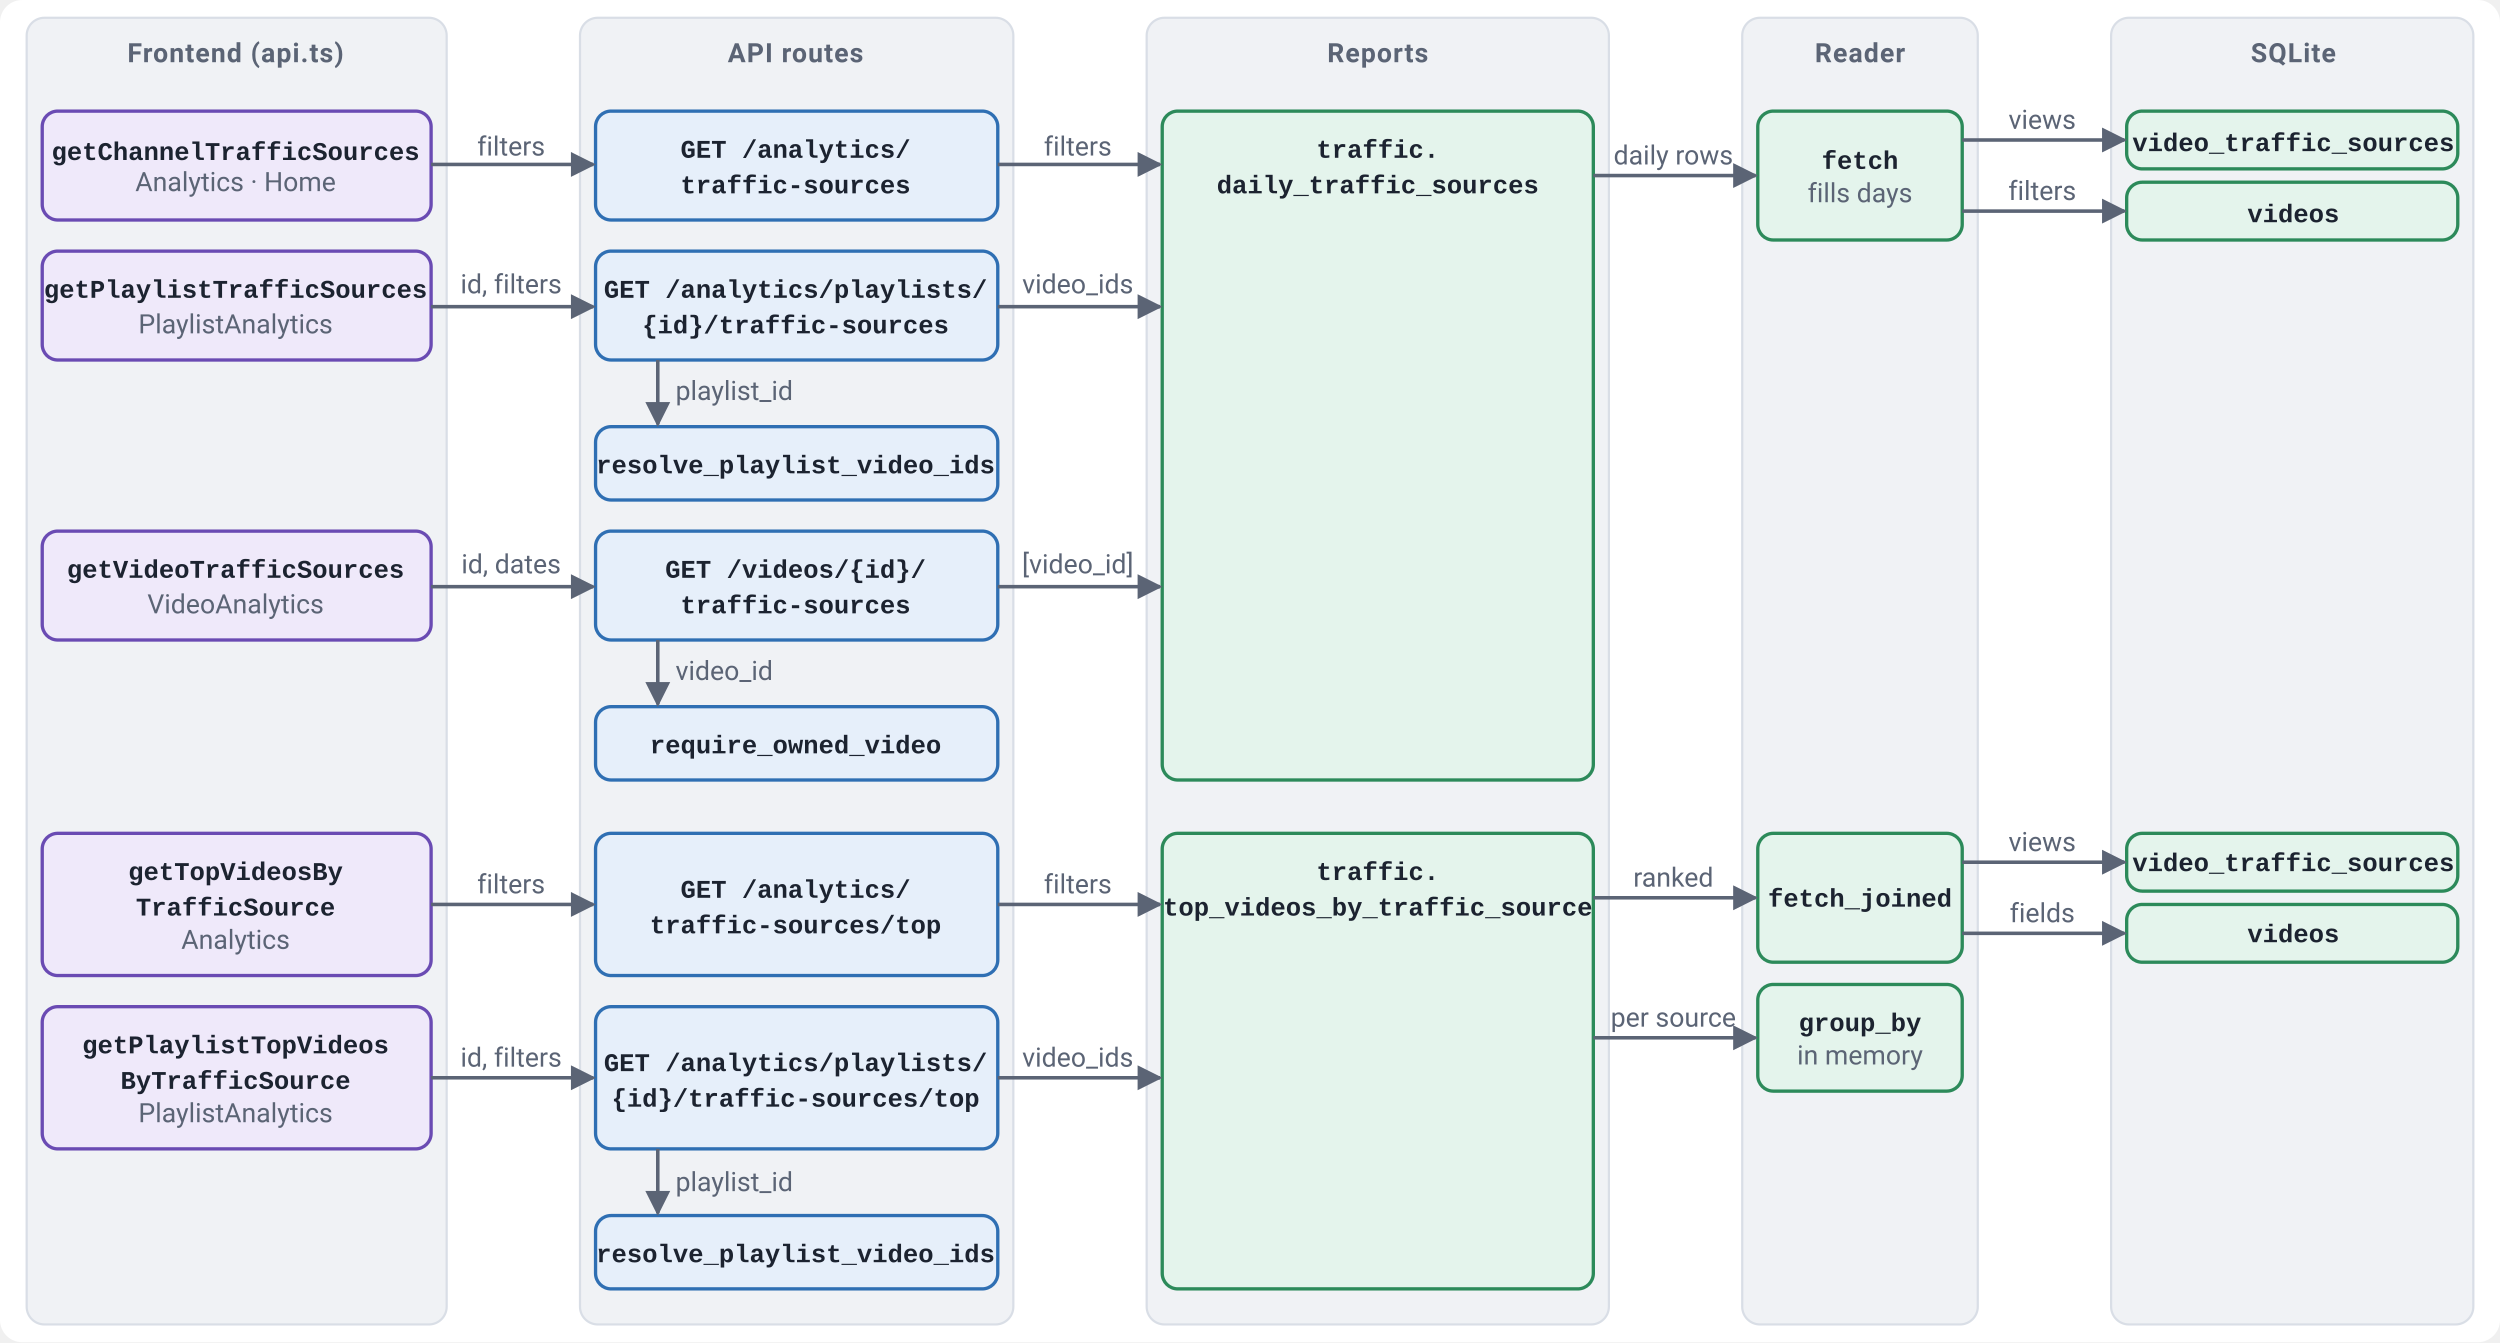
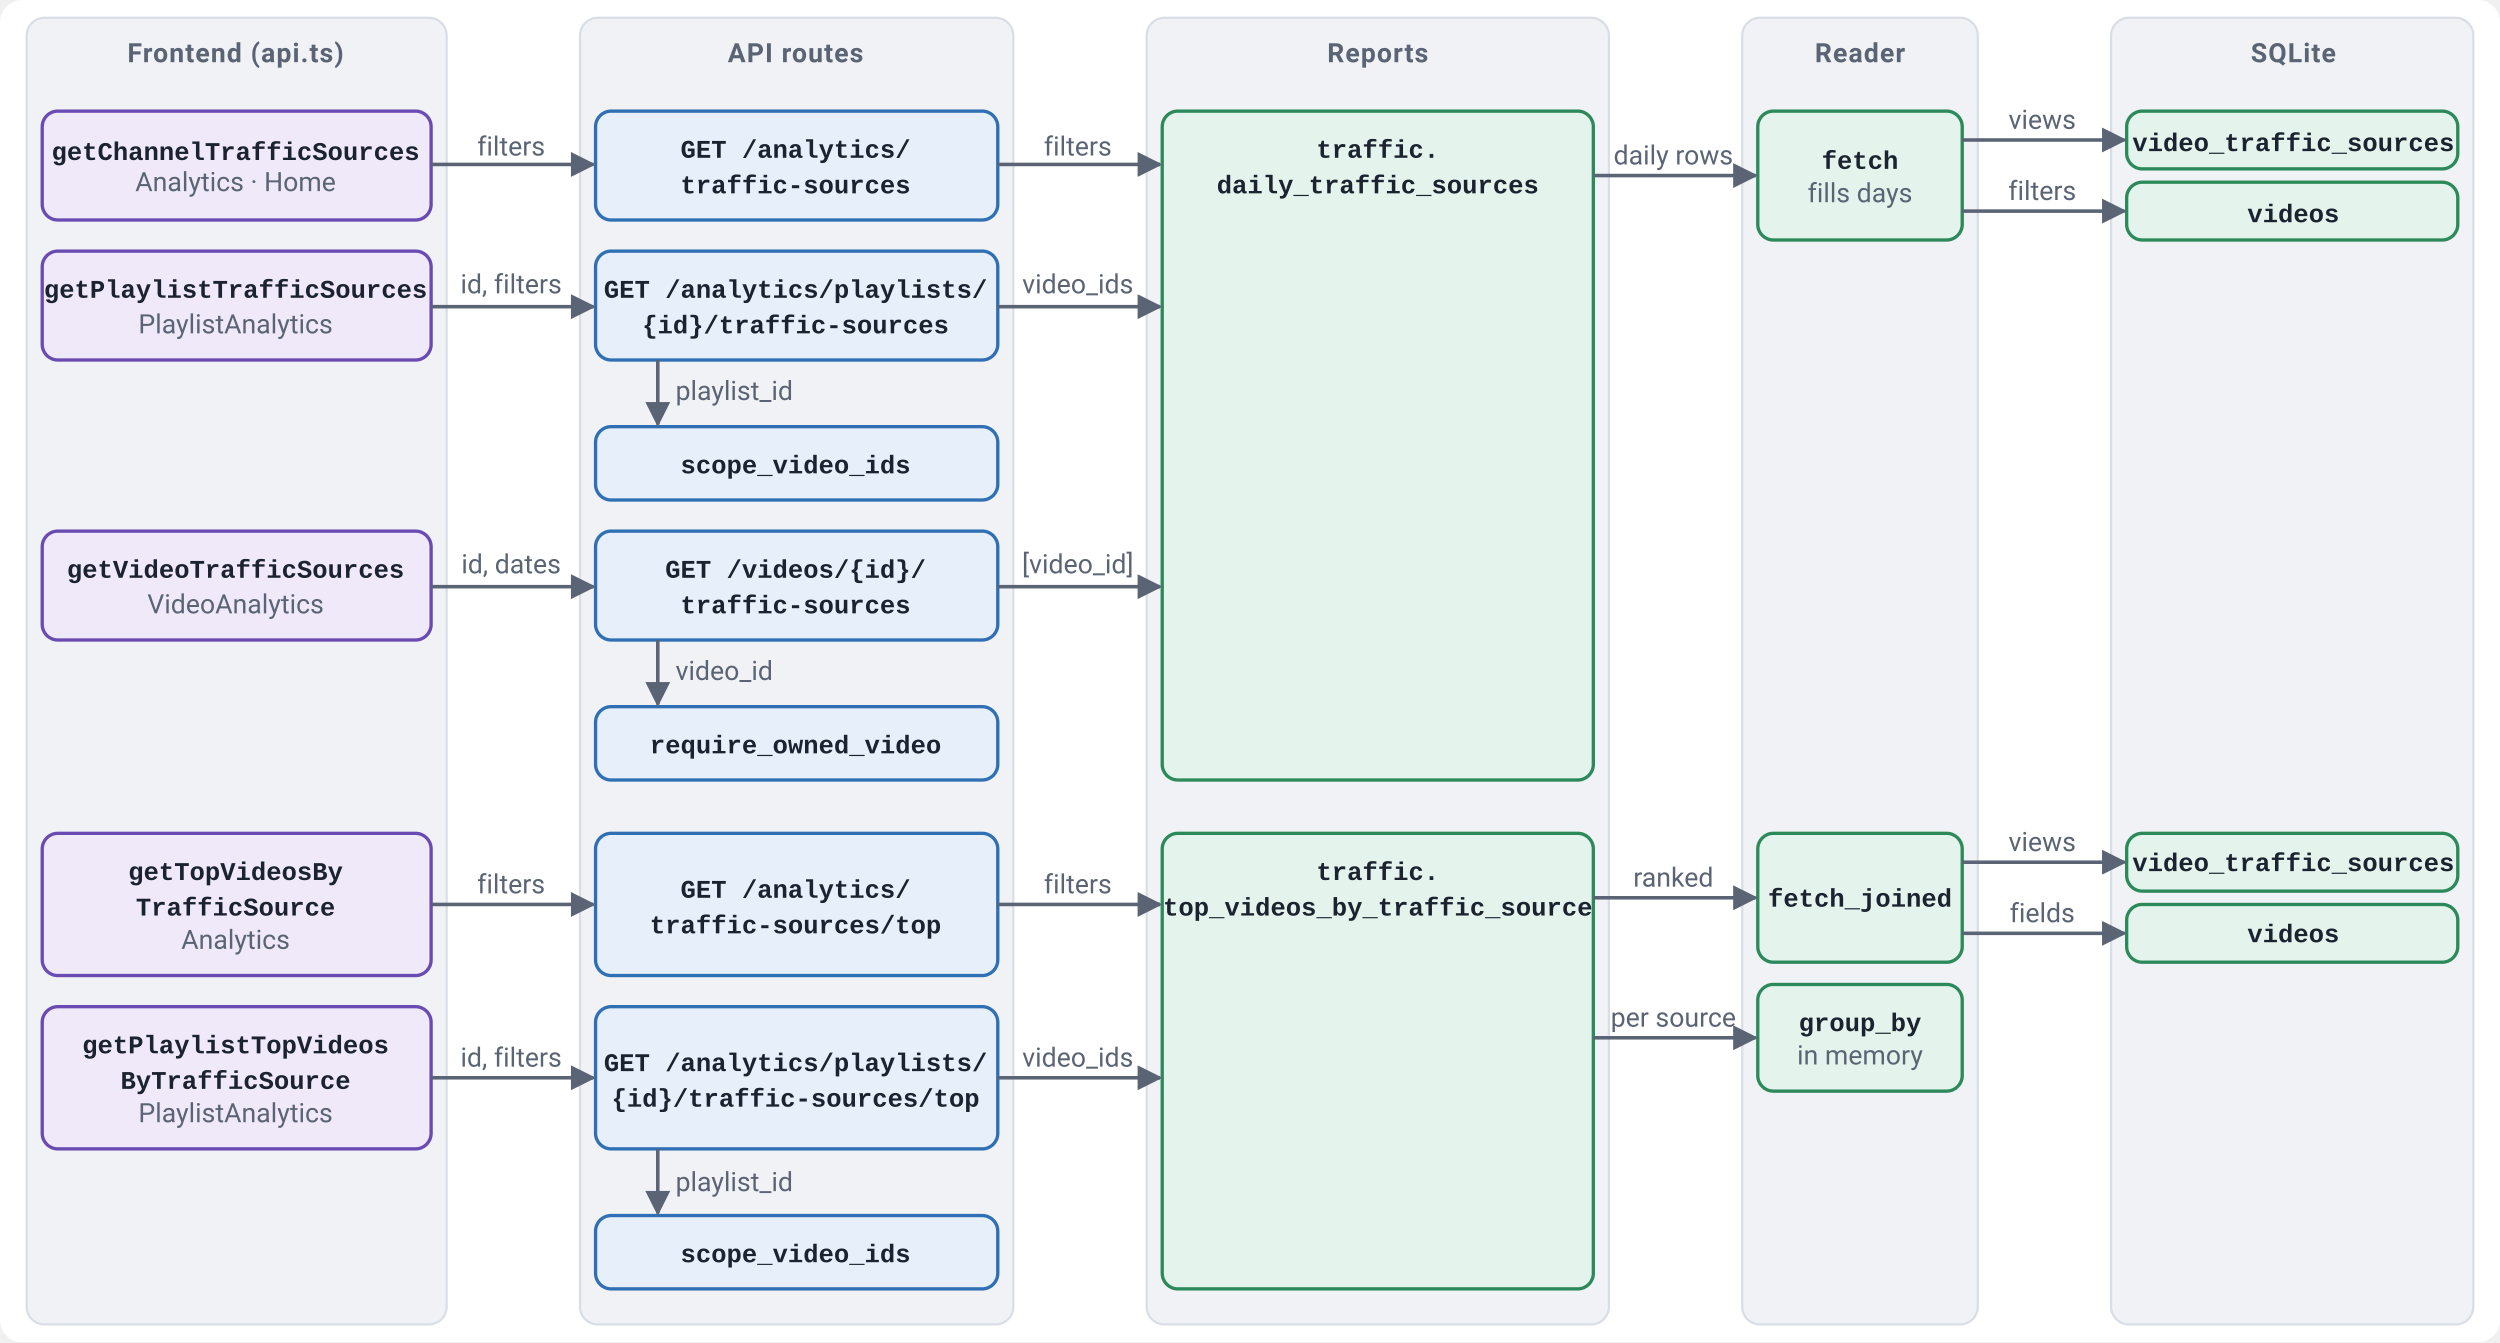
<svg xmlns="http://www.w3.org/2000/svg" width="1125" height="604" viewBox="0 0 1125 604" role="img" aria-label="Traffic sources: routes/analytics.py and routes/videos.py">
  <style>
  .bg { fill: #ffffff; }
  text { font-family: system-ui, -apple-system, "Segoe UI", Roboto, Arial, sans-serif; font-size: 14px; fill: #1c2330; }
  .code, .code-line { font-family: ui-monospace, SFMono-Regular, Menlo, Consolas, "Liberation Mono", monospace; font-size: 11.5px; }
  .code { font-weight: 600; }
  .sub { font-size: 12px; fill: #5b6475; }
  .lane rect { fill: #f0f2f5; stroke: #d9dee6; stroke-width: 1; }
  .lane text { font-size: 12px; font-weight: 700; letter-spacing: 0.04em; fill: #5b6475; }
  .node rect { stroke-width: 1.5; }
  .fe rect { fill: #efe9fa; stroke: #6a4bb3; }
  .route rect { fill: #e6effa; stroke: #2f6fb3; }
  .db rect { fill: #e4f4ec; stroke: #2c8a5a; }
  .sync rect { fill: #f8eedd; stroke: #8a5a14; }
  .yt rect { fill: #fbe6e4; stroke: #b3261e; }
  .edge { fill: none; stroke: #5b6475; stroke-width: 1.6; }
  .edge.dashed { stroke-dasharray: 6 5; }
  .edge-label { font-size: 12px; fill: #5b6475; }
  .arrowhead { fill: #5b6475; }
  @media (prefers-color-scheme: dark) {
    .bg { fill: #1a1f27; }
    text { fill: #e6e9ef; }
    .sub, .edge-label, .lane text { fill: #9aa3b2; }
    .lane rect { fill: #222833; stroke: #2f3744; }
    .fe rect { fill: #2a2340; stroke: #b9a2f5; }
    .route rect { fill: #1b2a3d; stroke: #7db3ef; }
    .db rect { fill: #183126; stroke: #6fd3a0; }
    .sync rect { fill: #342816; stroke: #e7b56a; }
    .yt rect { fill: #3a1d1b; stroke: #ff8a80; }
    .edge { stroke: #9aa3b2; }
    .arrowhead { fill: #9aa3b2; }
  }
</style>
  <rect class="bg" width="1125" height="604" rx="10" />
  <defs>
    <marker id="arrow" viewBox="0 0 10 10" refX="9" refY="5" markerWidth="7" markerHeight="7" orient="auto-start-reverse">
      <path class="arrowhead" d="M0,0 L10,5 L0,10 z" />
    </marker>
  </defs>
  <g class="lane">
    <rect x="12" y="8" width="189" height="588" rx="8" />
    <text x="106" y="28" text-anchor="middle">Frontend (api.ts)</text>
  </g>
  <g class="lane">
    <rect x="261" y="8" width="195" height="588" rx="8" />
    <text x="358" y="28" text-anchor="middle">API routes</text>
  </g>
  <g class="lane">
    <rect x="516" y="8" width="208" height="588" rx="8" />
    <text x="620" y="28" text-anchor="middle">Reports</text>
  </g>
  <g class="lane">
    <rect x="784" y="8" width="106" height="588" rx="8" />
    <text x="837" y="28" text-anchor="middle">Reader</text>
  </g>
  <g class="lane">
    <rect x="950" y="8" width="163" height="588" rx="8" />
    <text x="1032" y="28" text-anchor="middle">SQLite</text>
  </g>
  <g class="node route">
    <rect x="268" y="50" width="181" height="49" rx="7" />
    <text class="code" x="358" y="71" text-anchor="middle">GET /analytics/</text>
    <text class="code" x="358" y="87" text-anchor="middle">traffic-sources</text>
  </g>
  <g class="node fe">
    <rect x="19" y="50" width="175" height="49" rx="7" />
    <text class="code" x="106" y="72" text-anchor="middle">getChannelTrafficSources</text>
    <text class="sub" x="106" y="86" text-anchor="middle">Analytics · Home</text>
  </g>
  <g class="node route">
    <rect x="268" y="113" width="181" height="49" rx="7" />
    <text class="code" x="358" y="134" text-anchor="middle">GET /analytics/playlists/</text>
    <text class="code" x="358" y="150" text-anchor="middle">{id}/traffic-sources</text>
  </g>
  <g class="node fe">
    <rect x="19" y="113" width="175" height="49" rx="7" />
    <text class="code" x="106" y="134" text-anchor="middle">getPlaylistTrafficSources</text>
    <text class="sub" x="106" y="150" text-anchor="middle">PlaylistAnalytics</text>
  </g>
  <g class="node route">
    <rect x="268" y="192" width="181" height="33" rx="7" />
-     <text class="code" x="358" y="213" text-anchor="middle">resolve_playlist_video_ids</text>
+     <text class="code" x="358" y="213" text-anchor="middle">scope_video_ids</text>
  </g>
  <g class="node route">
    <rect x="268" y="239" width="181" height="49" rx="7" />
    <text class="code" x="358" y="260" text-anchor="middle">GET /videos/{id}/</text>
    <text class="code" x="358" y="276" text-anchor="middle">traffic-sources</text>
  </g>
  <g class="node fe">
    <rect x="19" y="239" width="175" height="49" rx="7" />
    <text class="code" x="106" y="260" text-anchor="middle">getVideoTrafficSources</text>
    <text class="sub" x="106" y="276" text-anchor="middle">VideoAnalytics</text>
  </g>
  <g class="node route">
    <rect x="268" y="318" width="181" height="33" rx="7" />
    <text class="code" x="358" y="339" text-anchor="middle">require_owned_video</text>
  </g>
  <g class="node db">
    <rect x="791" y="50" width="92" height="58" rx="7" />
    <text class="code" x="837" y="76" text-anchor="middle">fetch</text>
    <text class="sub" x="837" y="91" text-anchor="middle">fills days</text>
  </g>
  <g class="node db">
    <rect x="957" y="50" width="149" height="26" rx="7" />
    <text class="code" x="1032" y="68" text-anchor="middle">video_traffic_sources</text>
  </g>
  <g class="node db">
    <rect x="957" y="82" width="149" height="26" rx="7" />
    <text class="code" x="1032" y="100" text-anchor="middle">videos</text>
  </g>
  <g class="node db">
    <rect x="523" y="50" width="194" height="301" rx="7" />
    <text class="code" x="620" y="71" text-anchor="middle">traffic.</text>
    <text class="code" x="620" y="87" text-anchor="middle">daily_traffic_sources</text>
  </g>
  <g class="node route">
    <rect x="268" y="375" width="181" height="64" rx="7" />
    <text class="code" x="358" y="404" text-anchor="middle">GET /analytics/</text>
    <text class="code" x="358" y="420" text-anchor="middle">traffic-sources/top</text>
  </g>
  <g class="node fe">
    <rect x="19" y="375" width="175" height="64" rx="7" />
    <text class="code" x="106" y="396" text-anchor="middle">getTopVideosBy</text>
    <text class="code" x="106" y="412" text-anchor="middle">TrafficSource</text>
    <text class="sub" x="106" y="427" text-anchor="middle">Analytics</text>
  </g>
  <g class="node route">
    <rect x="268" y="453" width="181" height="64" rx="7" />
    <text class="code" x="358" y="482" text-anchor="middle">GET /analytics/playlists/</text>
    <text class="code" x="358" y="498" text-anchor="middle">{id}/traffic-sources/top</text>
  </g>
  <g class="node fe">
    <rect x="19" y="453" width="175" height="64" rx="7" />
    <text class="code" x="106" y="474" text-anchor="middle">getPlaylistTopVideos</text>
    <text class="code" x="106" y="490" text-anchor="middle">ByTrafficSource</text>
    <text class="sub" x="106" y="505" text-anchor="middle">PlaylistAnalytics</text>
  </g>
  <g class="node route">
    <rect x="268" y="547" width="181" height="33" rx="7" />
-     <text class="code" x="358" y="568" text-anchor="middle">resolve_playlist_video_ids</text>
+     <text class="code" x="358" y="568" text-anchor="middle">scope_video_ids</text>
  </g>
  <g class="node db">
    <rect x="791" y="375" width="92" height="58" rx="7" />
    <text class="code" x="837" y="408" text-anchor="middle">fetch_joined</text>
  </g>
  <g class="node db">
    <rect x="957" y="375" width="149" height="26" rx="7" />
    <text class="code" x="1032" y="392" text-anchor="middle">video_traffic_sources</text>
  </g>
  <g class="node db">
    <rect x="957" y="407" width="149" height="26" rx="7" />
    <text class="code" x="1032" y="424" text-anchor="middle">videos</text>
  </g>
  <g class="node db">
    <rect x="791" y="443" width="92" height="48" rx="7" />
    <text class="code" x="837" y="464" text-anchor="middle">group_by</text>
    <text class="sub" x="837" y="479" text-anchor="middle">in memory</text>
  </g>
  <g class="node db">
    <rect x="523" y="375" width="194" height="205" rx="7" />
    <text class="code" x="620" y="396" text-anchor="middle">traffic.</text>
    <text class="code" x="620" y="412" text-anchor="middle">top_videos_by_traffic_source</text>
  </g>
  <path class="edge" d="M194,74 H267" marker-end="url(#arrow)" />
  <path class="edge" d="M194,138 H267" marker-end="url(#arrow)" />
  <path class="edge" d="M296,162 V191" marker-end="url(#arrow)" />
  <path class="edge" d="M194,264 H267" marker-end="url(#arrow)" />
  <path class="edge" d="M296,288 V317" marker-end="url(#arrow)" />
  <path class="edge" d="M717,79 H790" marker-end="url(#arrow)" />
  <path class="edge" d="M883,63 H956" marker-end="url(#arrow)" />
  <path class="edge" d="M883,95 H956" marker-end="url(#arrow)" />
  <path class="edge" d="M449,74 H522" marker-end="url(#arrow)" />
  <path class="edge" d="M449,138 H522" marker-end="url(#arrow)" />
  <path class="edge" d="M449,264 H522" marker-end="url(#arrow)" />
  <path class="edge" d="M194,407 H267" marker-end="url(#arrow)" />
  <path class="edge" d="M194,485 H267" marker-end="url(#arrow)" />
  <path class="edge" d="M296,517 V546" marker-end="url(#arrow)" />
  <path class="edge" d="M717,404 H790" marker-end="url(#arrow)" />
  <path class="edge" d="M883,388 H956" marker-end="url(#arrow)" />
  <path class="edge" d="M883,420 H956" marker-end="url(#arrow)" />
  <path class="edge" d="M717,467 H790" marker-end="url(#arrow)" />
  <path class="edge" d="M449,407 H522" marker-end="url(#arrow)" />
  <path class="edge" d="M449,485 H522" marker-end="url(#arrow)" />
  <text class="edge-label" x="230" y="70" text-anchor="middle">filters</text>
  <text class="edge-label" x="230" y="132" text-anchor="middle">id, filters</text>
  <text class="edge-label" x="304" y="180" text-anchor="start">playlist_id</text>
  <text class="edge-label" x="230" y="258" text-anchor="middle">id, dates</text>
  <text class="edge-label" x="304" y="306" text-anchor="start">video_id</text>
  <text class="edge-label" x="753" y="74" text-anchor="middle">daily rows</text>
  <text class="edge-label" x="919" y="58" text-anchor="middle">views</text>
  <text class="edge-label" x="919" y="90" text-anchor="middle">filters</text>
  <text class="edge-label" x="485" y="70" text-anchor="middle">filters</text>
  <text class="edge-label" x="485" y="132" text-anchor="middle">video_ids</text>
  <text class="edge-label" x="485" y="258" text-anchor="middle">[video_id]</text>
  <text class="edge-label" x="230" y="402" text-anchor="middle">filters</text>
  <text class="edge-label" x="230" y="480" text-anchor="middle">id, filters</text>
  <text class="edge-label" x="304" y="536" text-anchor="start">playlist_id</text>
  <text class="edge-label" x="753" y="399" text-anchor="middle">ranked</text>
  <text class="edge-label" x="919" y="383" text-anchor="middle">views</text>
  <text class="edge-label" x="919" y="415" text-anchor="middle">fields</text>
  <text class="edge-label" x="753" y="462" text-anchor="middle">per source</text>
  <text class="edge-label" x="485" y="402" text-anchor="middle">filters</text>
  <text class="edge-label" x="485" y="480" text-anchor="middle">video_ids</text>
</svg>
